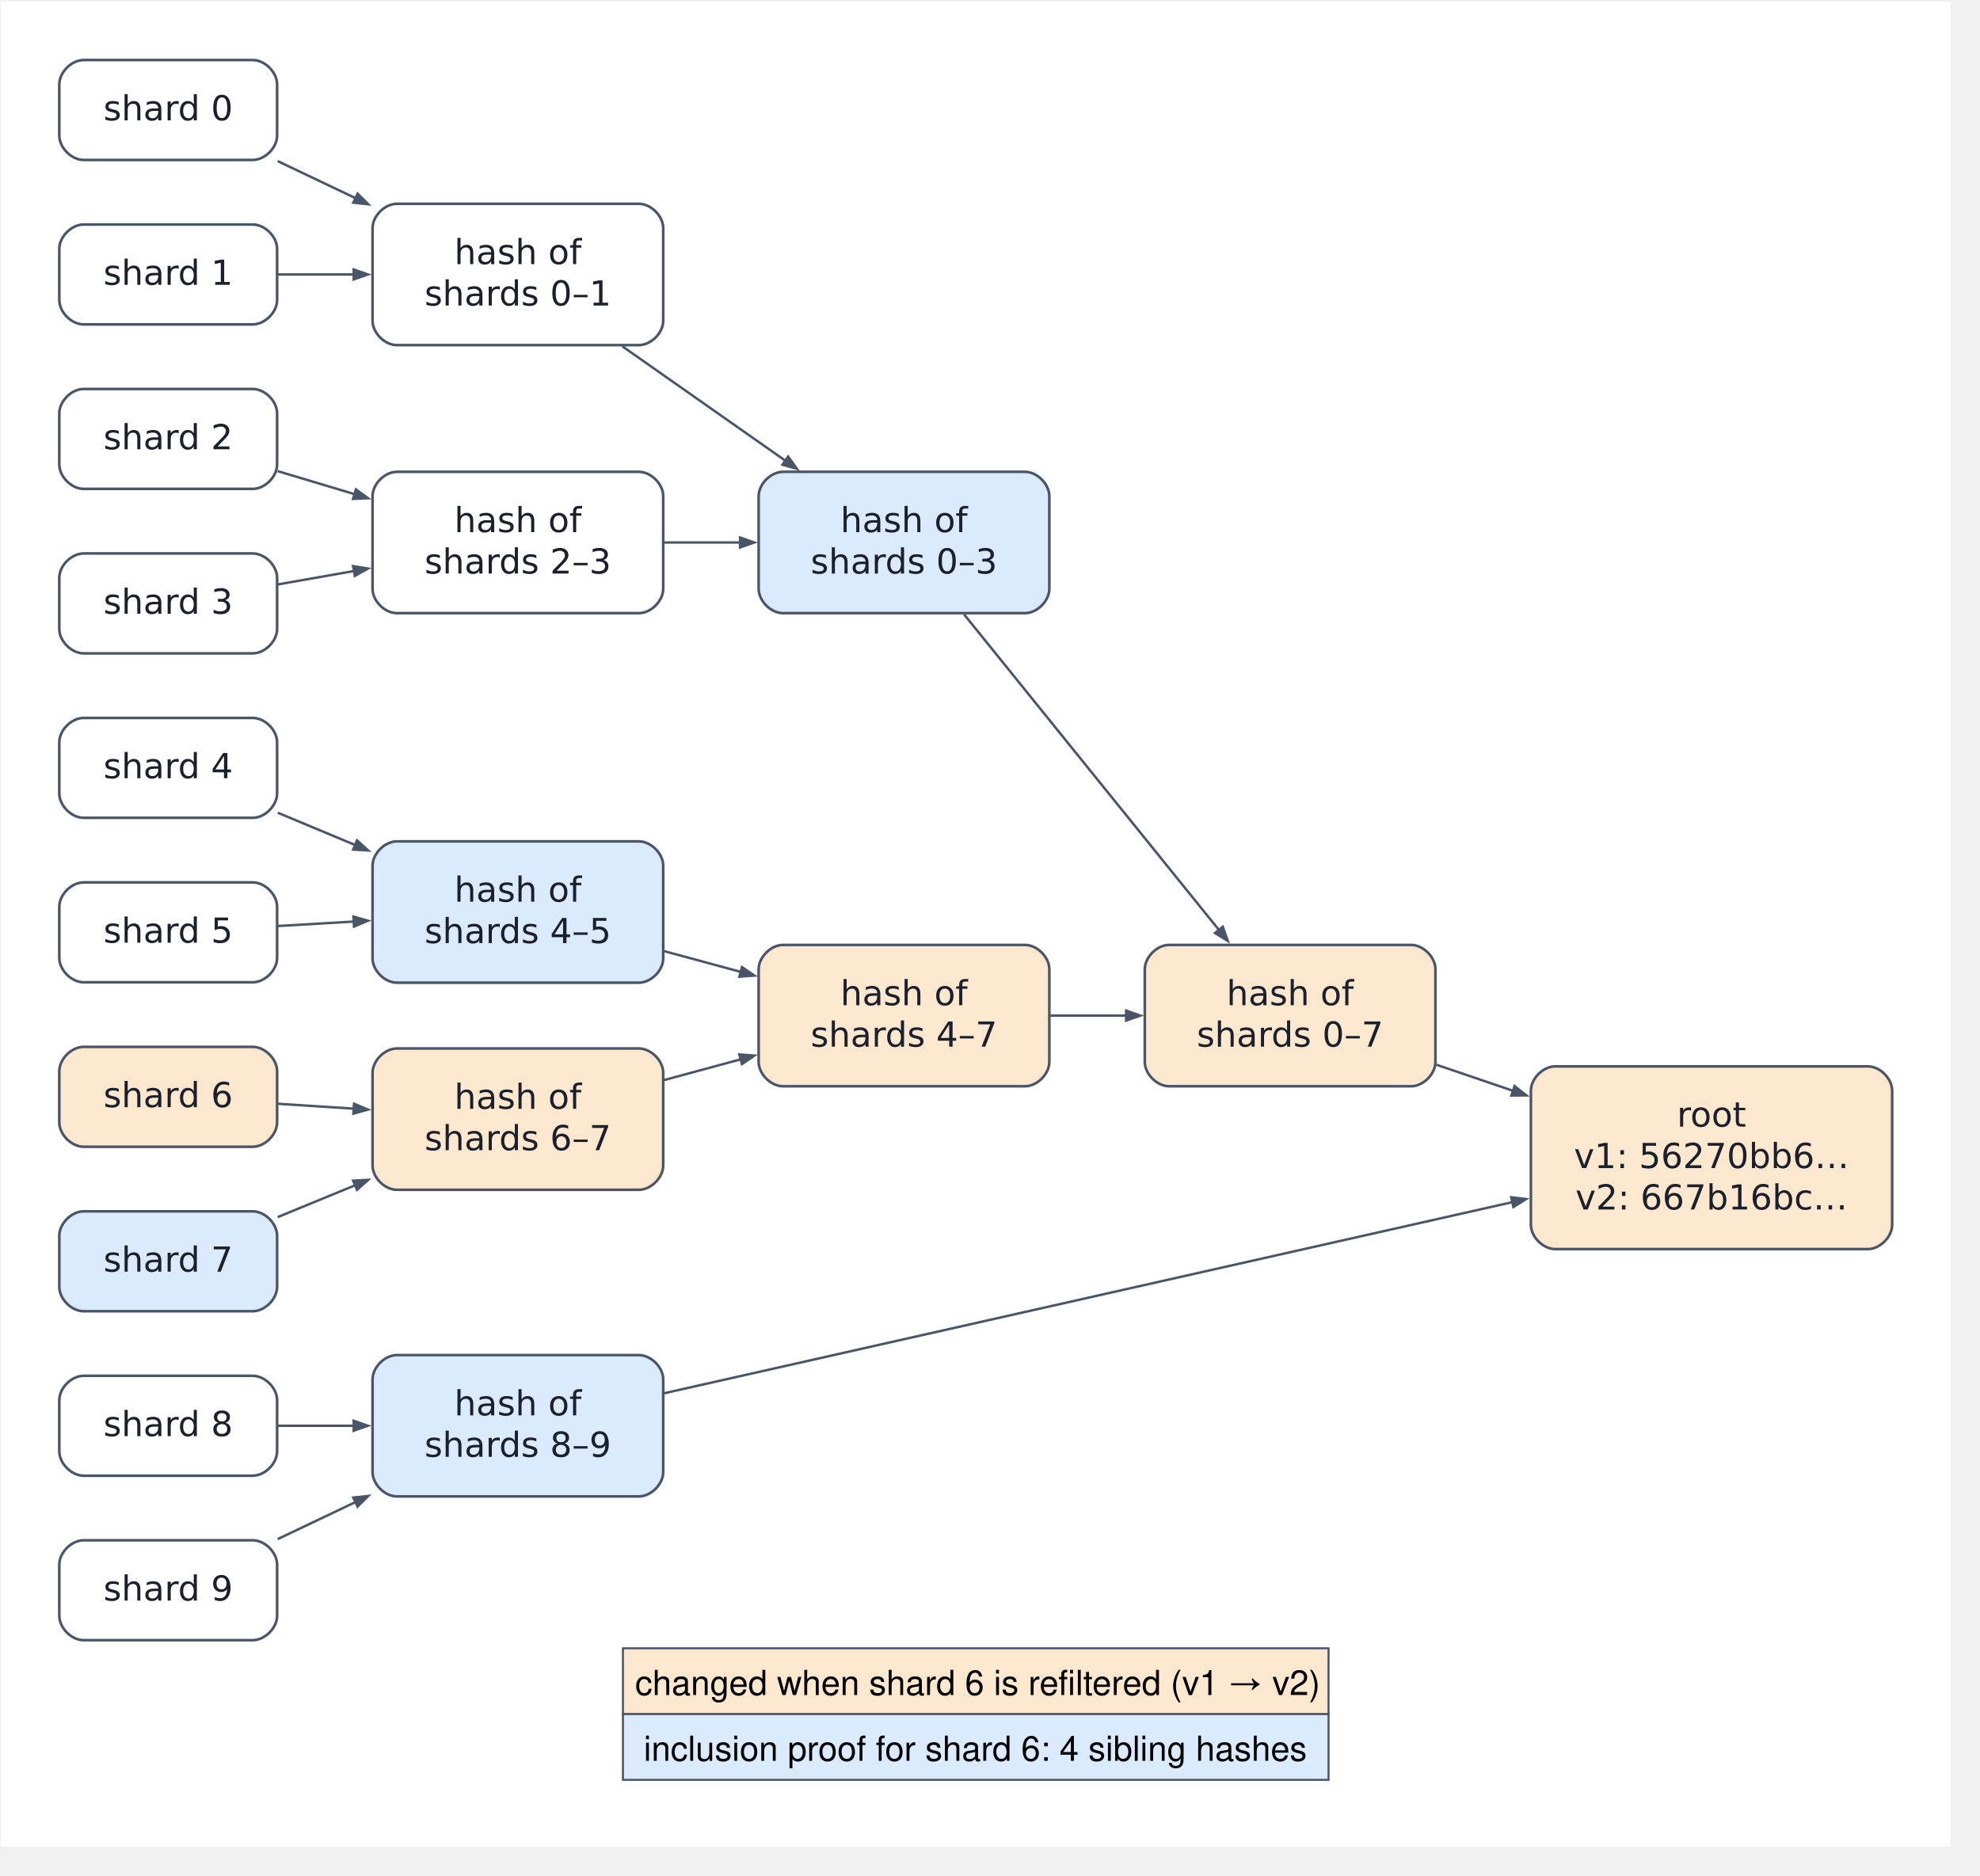
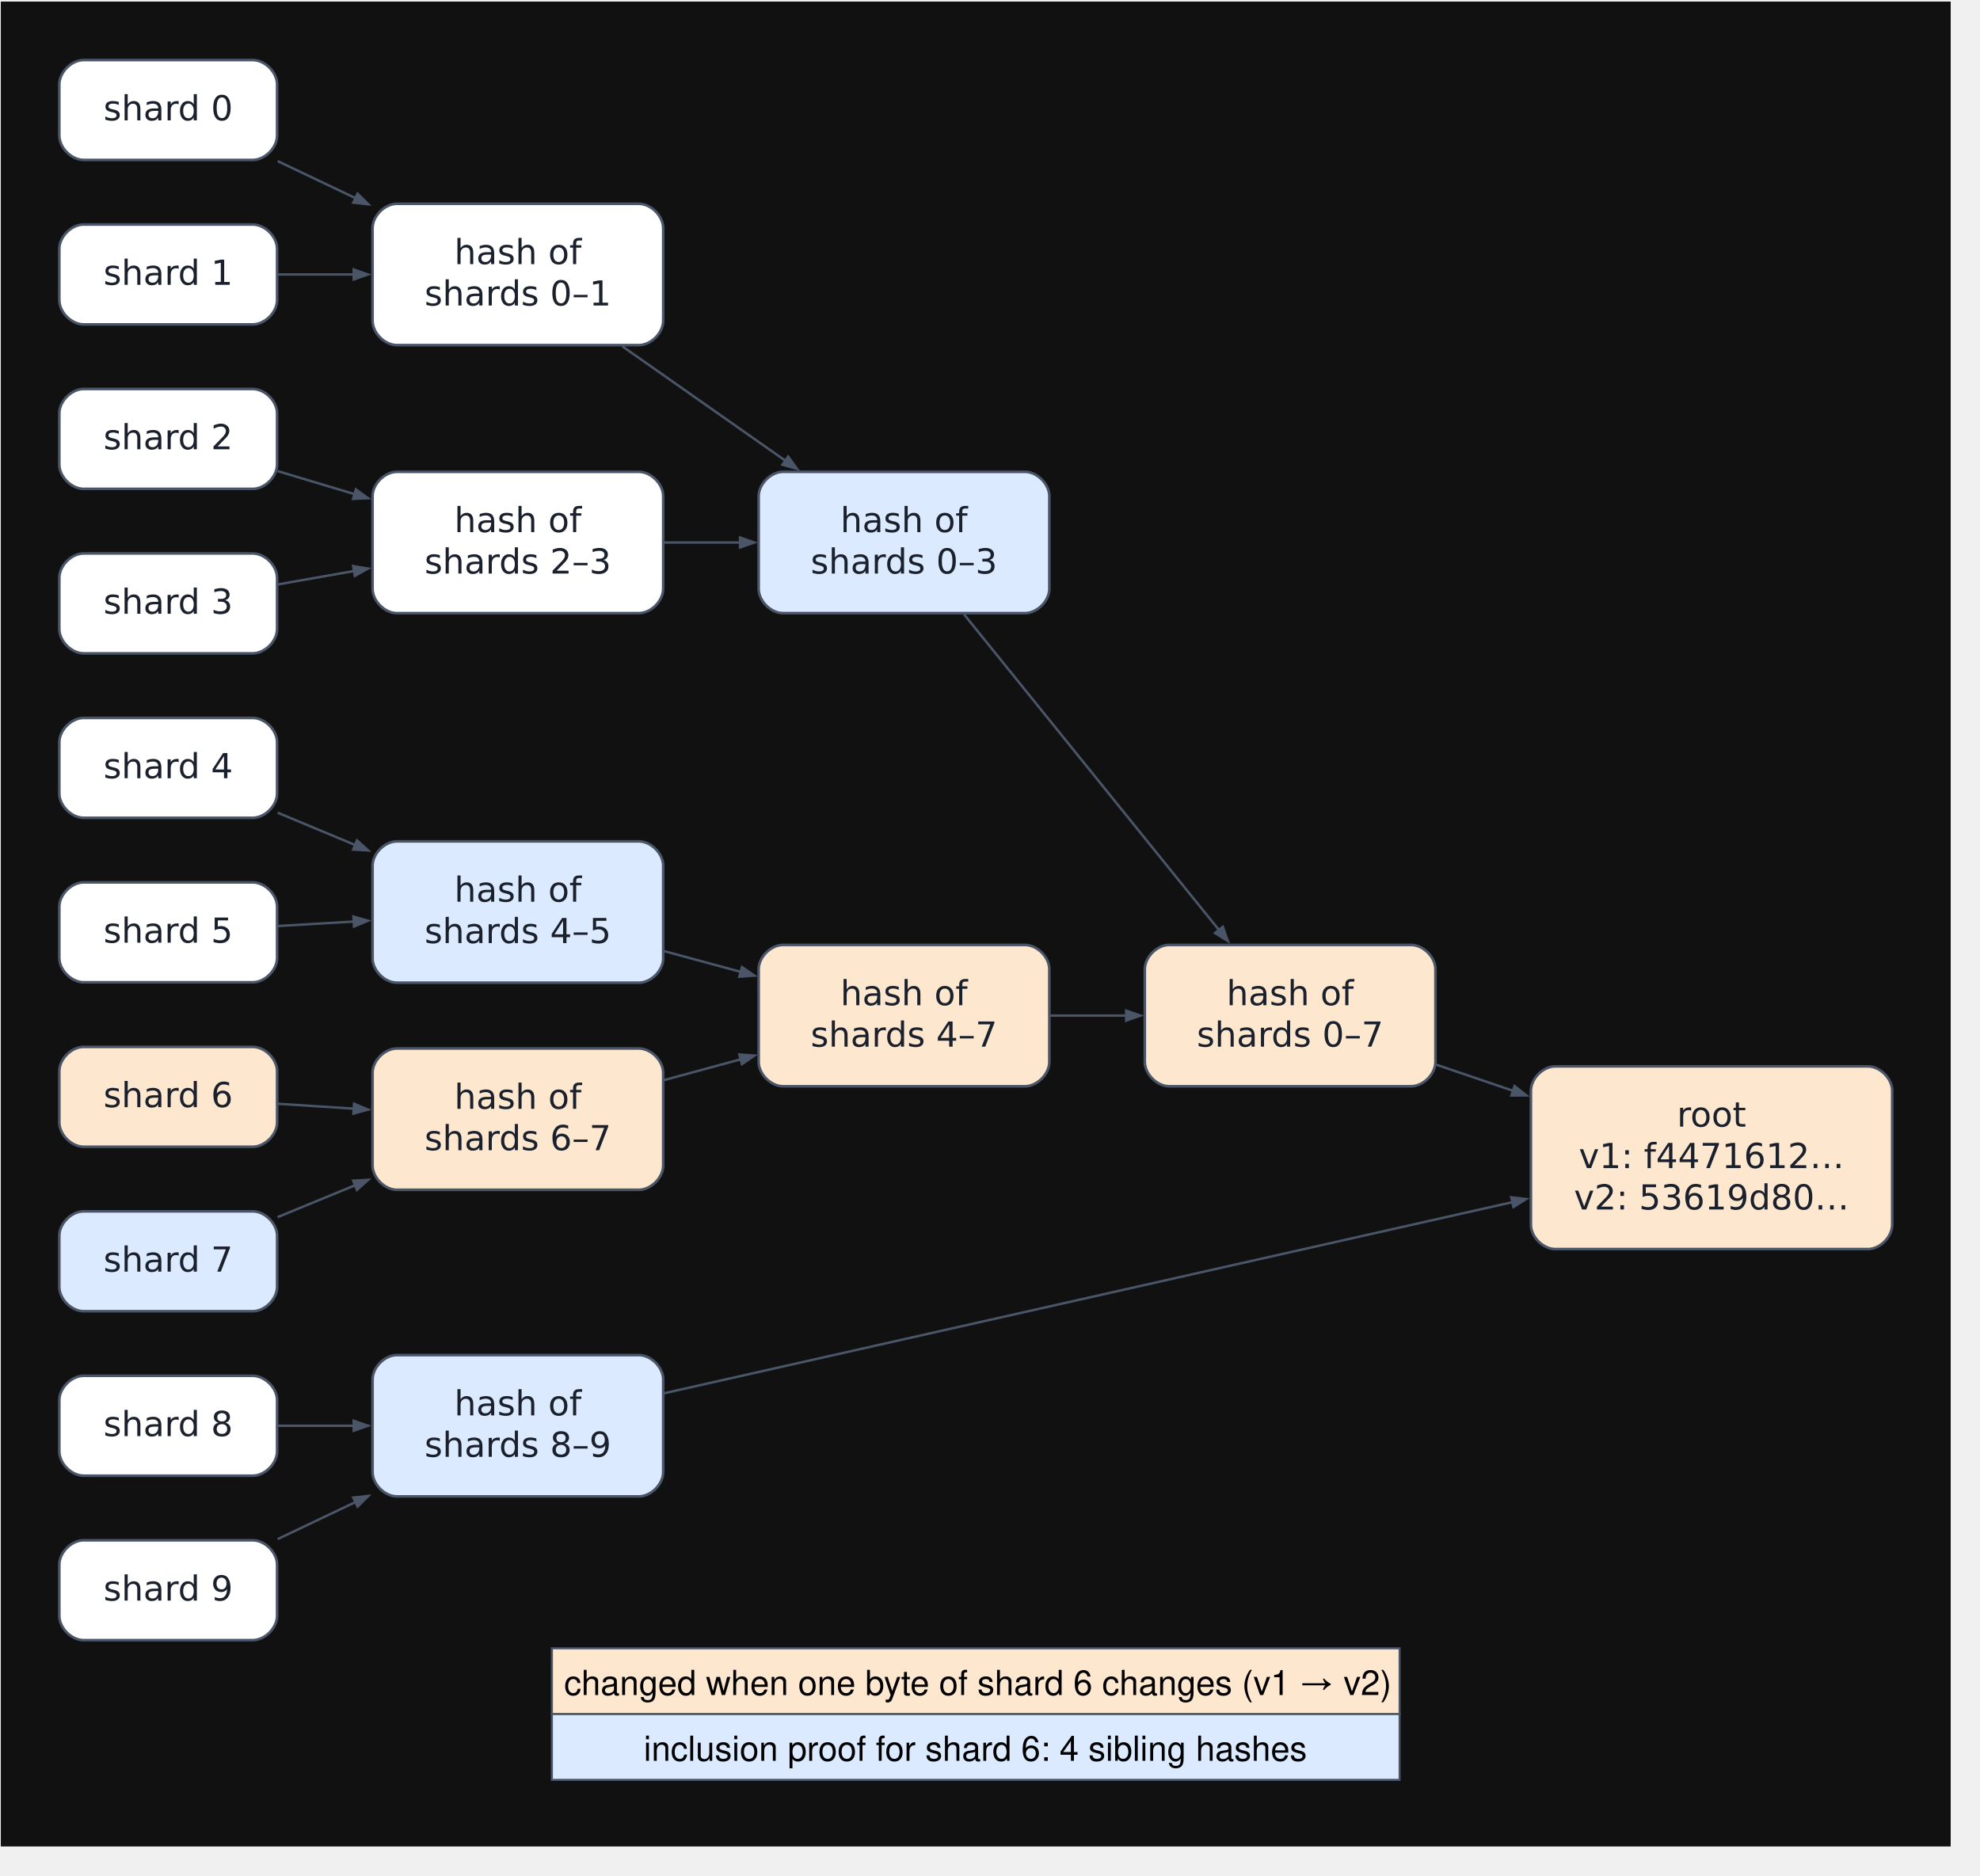
<svg xmlns="http://www.w3.org/2000/svg" width="989" height="937" viewBox="14.00 14.00 975.00 923.00">
  <g id="graph0" class="graph" transform="scale(1 1) rotate(0) translate(43.2 894.2)">
-     <polygon fill="#ffffff" stroke="none" points="-28.8,28.8 -28.8,-879.8 931.34,-879.8 931.34,28.8 -28.8,28.8" />
-     <polygon fill="#fde7cf" stroke="none" points="277.55,-36.4 277.55,-68.8 625,-68.8 625,-36.4 277.55,-36.4" />
-     <polygon fill="none" stroke="#4a5568" points="277.55,-36.4 277.55,-68.8 625,-68.8 625,-36.4 277.55,-36.4" />
-     <text xml:space="preserve" text-anchor="start" x="283.55" y="-45.8" font-family="Helvetica,sans-Serif" font-size="17.00">changed when shard 6 is refiltered (v1 → v2)</text>
-     <polygon fill="#dbeafe" stroke="none" points="277.55,-4 277.55,-36.4 625,-36.4 625,-4 277.55,-4" />
-     <polygon fill="none" stroke="#4a5568" points="277.55,-4 277.55,-36.4 625,-36.4 625,-4 277.55,-4" />
-     <text xml:space="preserve" text-anchor="start" x="287.79" y="-13.4" font-family="Helvetica,sans-Serif" font-size="17.00">inclusion proof for shard 6: 4 sibling hashes</text>
+     <polygon fill="#111111" stroke="none" points="-28.8,28.8 -28.8,-879.8 931.37,-879.8 931.37,28.8 -28.8,28.8" />
+     <polygon fill="#fde7cf" stroke="none" points="242.57,-36.4 242.57,-68.8 660,-68.8 660,-36.4 242.57,-36.4" />
+     <polygon fill="none" stroke="#4a5568" points="242.57,-36.4 242.57,-68.8 660,-68.8 660,-36.4 242.57,-36.4" />
+     <text xml:space="preserve" text-anchor="start" x="248.57" y="-45.8" font-family="Helvetica,sans-Serif" font-size="17.00">changed when one byte of shard 6 changes (v1 → v2)</text>
+     <polygon fill="#dbeafe" stroke="none" points="242.57,-4 242.57,-36.4 660,-36.4 660,-4 242.57,-4" />
+     <polygon fill="none" stroke="#4a5568" points="242.57,-4 242.57,-36.4 660,-36.4 660,-4 242.57,-4" />
+     <text xml:space="preserve" text-anchor="start" x="287.8" y="-13.4" font-family="Helvetica,sans-Serif" font-size="17.00">inclusion proof for shard 6: 4 sibling hashes</text>
    <g id="node1" class="node">
      <path fill="#ffffff" stroke="#4a5568" stroke-width="1.3" d="M95.25,-851C95.25,-851 12,-851 12,-851 6,-851 0,-845 0,-839 0,-839 0,-813.8 0,-813.8 0,-807.8 6,-801.8 12,-801.8 12,-801.8 95.25,-801.8 95.25,-801.8 101.25,-801.8 107.25,-807.8 107.25,-813.8 107.25,-813.8 107.25,-839 107.25,-839 107.25,-845 101.25,-851 95.25,-851" />
      <text xml:space="preserve" text-anchor="middle" x="53.62" y="-821.3" font-family="DejaVu Sans" font-size="17.00" fill="#1a202c">shard 0</text>
    </g>
    <g id="node2" class="node">
      <path fill="#ffffff" stroke="#4a5568" stroke-width="1.3" d="M95.25,-770C95.25,-770 12,-770 12,-770 6,-770 0,-764 0,-758 0,-758 0,-732.8 0,-732.8 0,-726.8 6,-720.8 12,-720.8 12,-720.8 95.25,-720.8 95.25,-720.8 101.25,-720.8 107.25,-726.8 107.25,-732.8 107.25,-732.8 107.25,-758 107.25,-758 107.25,-764 101.25,-770 95.25,-770" />
      <text xml:space="preserve" text-anchor="middle" x="53.62" y="-740.3" font-family="DejaVu Sans" font-size="17.00" fill="#1a202c">shard 1</text>
    </g>
    <g id="node11" class="node">
      <path fill="#ffffff" stroke="#4a5568" stroke-width="1.3" d="M285.38,-780.2C285.38,-780.2 166.25,-780.2 166.25,-780.2 160.25,-780.2 154.25,-774.2 154.25,-768.2 154.25,-768.2 154.25,-722.6 154.25,-722.6 154.25,-716.6 160.25,-710.6 166.25,-710.6 166.25,-710.6 285.38,-710.6 285.38,-710.6 291.38,-710.6 297.38,-716.6 297.38,-722.6 297.38,-722.6 297.38,-768.2 297.38,-768.2 297.38,-774.2 291.38,-780.2 285.38,-780.2" />
      <text xml:space="preserve" text-anchor="middle" x="225.82" y="-750.5" font-family="DejaVu Sans" font-size="17.00" fill="#1a202c">hash of</text>
      <text xml:space="preserve" text-anchor="middle" x="225.82" y="-730.1" font-family="DejaVu Sans" font-size="17.00" fill="#1a202c">shards 0–1</text>
    </g>
    <g id="edge1" class="edge">
      <path fill="none" stroke="#4a5568" stroke-width="1.2" d="M107.54,-801.22C119.78,-795.39 133.05,-789.07 146.13,-782.85" />
      <polygon fill="#4a5568" stroke="#4a5568" stroke-width="1.2" points="146.88,-785.2 152.15,-779.98 144.78,-780.78 146.88,-785.2" />
    </g>
    <g id="node3" class="node">
      <path fill="#ffffff" stroke="#4a5568" stroke-width="1.3" d="M95.25,-689C95.25,-689 12,-689 12,-689 6,-689 0,-683 0,-677 0,-677 0,-651.8 0,-651.8 0,-645.8 6,-639.8 12,-639.8 12,-639.8 95.25,-639.8 95.25,-639.8 101.25,-639.8 107.25,-645.8 107.25,-651.8 107.25,-651.8 107.25,-677 107.25,-677 107.25,-683 101.25,-689 95.25,-689" />
      <text xml:space="preserve" text-anchor="middle" x="53.62" y="-659.3" font-family="DejaVu Sans" font-size="17.00" fill="#1a202c">shard 2</text>
    </g>
    <g id="edge2" class="edge">
      <path fill="none" stroke="#4a5568" stroke-width="1.2" d="M107.54,-745.4C119.43,-745.4 132.31,-745.4 145.03,-745.4" />
      <polygon fill="#4a5568" stroke="#4a5568" stroke-width="1.2" points="144.97,-747.85 151.97,-745.4 144.97,-742.95 144.97,-747.85" />
    </g>
    <g id="node4" class="node">
      <path fill="#ffffff" stroke="#4a5568" stroke-width="1.3" d="M95.25,-608C95.25,-608 12,-608 12,-608 6,-608 0,-602 0,-596 0,-596 0,-570.8 0,-570.8 0,-564.8 6,-558.8 12,-558.8 12,-558.8 95.25,-558.8 95.25,-558.8 101.25,-558.8 107.25,-564.8 107.25,-570.8 107.25,-570.8 107.25,-596 107.25,-596 107.25,-602 101.25,-608 95.25,-608" />
      <text xml:space="preserve" text-anchor="middle" x="53.62" y="-578.3" font-family="DejaVu Sans" font-size="17.00" fill="#1a202c">shard 3</text>
    </g>
    <g id="node12" class="node">
      <path fill="#ffffff" stroke="#4a5568" stroke-width="1.3" d="M285.38,-648.2C285.38,-648.2 166.25,-648.2 166.25,-648.2 160.25,-648.2 154.25,-642.2 154.25,-636.2 154.25,-636.2 154.25,-590.6 154.25,-590.6 154.25,-584.6 160.25,-578.6 166.25,-578.6 166.25,-578.6 285.38,-578.6 285.38,-578.6 291.38,-578.6 297.38,-584.6 297.38,-590.6 297.38,-590.6 297.38,-636.2 297.38,-636.2 297.38,-642.2 291.38,-648.2 285.38,-648.2" />
      <text xml:space="preserve" text-anchor="middle" x="225.82" y="-618.5" font-family="DejaVu Sans" font-size="17.00" fill="#1a202c">hash of</text>
      <text xml:space="preserve" text-anchor="middle" x="225.82" y="-598.1" font-family="DejaVu Sans" font-size="17.00" fill="#1a202c">shards 2–3</text>
    </g>
    <g id="edge3" class="edge">
      <path fill="none" stroke="#4a5568" stroke-width="1.2" d="M107.54,-648.54C119.55,-644.94 132.56,-641.05 145.39,-637.2" />
      <polygon fill="#4a5568" stroke="#4a5568" stroke-width="1.2" points="146.05,-639.56 152.05,-635.2 144.64,-634.87 146.05,-639.56" />
    </g>
    <g id="node5" class="node">
      <path fill="#ffffff" stroke="#4a5568" stroke-width="1.3" d="M95.25,-527C95.25,-527 12,-527 12,-527 6,-527 0,-521 0,-515 0,-515 0,-489.8 0,-489.8 0,-483.8 6,-477.8 12,-477.8 12,-477.8 95.25,-477.8 95.25,-477.8 101.25,-477.8 107.25,-483.8 107.25,-489.8 107.25,-489.8 107.25,-515 107.25,-515 107.25,-521 101.25,-527 95.25,-527" />
      <text xml:space="preserve" text-anchor="middle" x="53.62" y="-497.3" font-family="DejaVu Sans" font-size="17.00" fill="#1a202c">shard 4</text>
    </g>
    <g id="edge4" class="edge">
      <path fill="none" stroke="#4a5568" stroke-width="1.2" d="M107.54,-592.73C119.55,-594.84 132.56,-597.14 145.39,-599.4" />
      <polygon fill="#4a5568" stroke="#4a5568" stroke-width="1.2" points="144.68,-601.76 152,-600.56 145.53,-596.94 144.68,-601.76" />
    </g>
    <g id="node6" class="node">
      <path fill="#ffffff" stroke="#4a5568" stroke-width="1.3" d="M95.25,-446C95.25,-446 12,-446 12,-446 6,-446 0,-440 0,-434 0,-434 0,-408.8 0,-408.8 0,-402.8 6,-396.8 12,-396.8 12,-396.8 95.25,-396.8 95.25,-396.8 101.25,-396.8 107.25,-402.8 107.25,-408.8 107.25,-408.8 107.25,-434 107.25,-434 107.25,-440 101.25,-446 95.25,-446" />
      <text xml:space="preserve" text-anchor="middle" x="53.62" y="-416.3" font-family="DejaVu Sans" font-size="17.00" fill="#1a202c">shard 5</text>
    </g>
    <g id="node13" class="node">
      <path fill="#dbeafe" stroke="#4a5568" stroke-width="1.3" d="M285.38,-466.2C285.38,-466.2 166.25,-466.2 166.25,-466.2 160.25,-466.2 154.25,-460.2 154.25,-454.2 154.25,-454.2 154.25,-408.6 154.25,-408.6 154.25,-402.6 160.25,-396.6 166.25,-396.6 166.25,-396.6 285.38,-396.6 285.38,-396.6 291.38,-396.6 297.38,-402.6 297.38,-408.6 297.38,-408.6 297.38,-454.2 297.38,-454.2 297.38,-460.2 291.38,-466.2 285.38,-466.2" />
      <text xml:space="preserve" text-anchor="middle" x="225.82" y="-436.5" font-family="DejaVu Sans" font-size="17.00" fill="#1a202c">hash of</text>
      <text xml:space="preserve" text-anchor="middle" x="225.82" y="-416.1" font-family="DejaVu Sans" font-size="17.00" fill="#1a202c">shards 4–5</text>
    </g>
    <g id="edge5" class="edge">
      <path fill="none" stroke="#4a5568" stroke-width="1.2" d="M107.54,-480.32C119.66,-475.27 132.8,-469.78 145.76,-464.38" />
      <polygon fill="#4a5568" stroke="#4a5568" stroke-width="1.2" points="146.6,-466.69 152.11,-461.73 144.71,-462.16 146.6,-466.69" />
    </g>
    <g id="node7" class="node">
      <path fill="#fde7cf" stroke="#4a5568" stroke-width="1.3" d="M95.25,-365C95.25,-365 12,-365 12,-365 6,-365 0,-359 0,-353 0,-353 0,-327.8 0,-327.8 0,-321.8 6,-315.8 12,-315.8 12,-315.8 95.25,-315.8 95.25,-315.8 101.25,-315.8 107.25,-321.8 107.25,-327.8 107.25,-327.8 107.25,-353 107.25,-353 107.25,-359 101.25,-365 95.25,-365" />
      <text xml:space="preserve" text-anchor="middle" x="53.62" y="-335.3" font-family="DejaVu Sans" font-size="17.00" fill="#1a202c">shard 6</text>
    </g>
    <g id="edge6" class="edge">
      <path fill="none" stroke="#4a5568" stroke-width="1.2" d="M107.54,-424.51C119.43,-425.21 132.31,-425.96 145.03,-426.71" />
      <polygon fill="#4a5568" stroke="#4a5568" stroke-width="1.2" points="144.85,-429.16 151.98,-427.12 145.13,-424.26 144.85,-429.16" />
    </g>
    <g id="node8" class="node">
      <path fill="#dbeafe" stroke="#4a5568" stroke-width="1.3" d="M95.25,-284C95.25,-284 12,-284 12,-284 6,-284 0,-278 0,-272 0,-272 0,-246.8 0,-246.8 0,-240.8 6,-234.8 12,-234.8 12,-234.8 95.25,-234.8 95.25,-234.8 101.25,-234.8 107.25,-240.8 107.25,-246.8 107.25,-246.8 107.25,-272 107.25,-272 107.25,-278 101.25,-284 95.25,-284" />
      <text xml:space="preserve" text-anchor="middle" x="53.62" y="-254.3" font-family="DejaVu Sans" font-size="17.00" fill="#1a202c">shard 7</text>
    </g>
    <g id="node14" class="node">
      <path fill="#fde7cf" stroke="#4a5568" stroke-width="1.3" d="M285.38,-364.2C285.38,-364.2 166.25,-364.2 166.25,-364.2 160.25,-364.2 154.25,-358.2 154.25,-352.2 154.25,-352.2 154.25,-306.6 154.25,-306.6 154.25,-300.6 160.25,-294.6 166.25,-294.6 166.25,-294.6 285.38,-294.6 285.38,-294.6 291.38,-294.6 297.38,-300.6 297.38,-306.6 297.38,-306.6 297.38,-352.2 297.38,-352.2 297.38,-358.2 291.38,-364.2 285.38,-364.2" />
      <text xml:space="preserve" text-anchor="middle" x="225.82" y="-334.5" font-family="DejaVu Sans" font-size="17.00" fill="#1a202c">hash of</text>
      <text xml:space="preserve" text-anchor="middle" x="225.82" y="-314.1" font-family="DejaVu Sans" font-size="17.00" fill="#1a202c">shards 6–7</text>
    </g>
    <g id="edge7" class="edge">
      <path fill="none" stroke="#4a5568" stroke-width="1.2" d="M107.54,-336.98C119.43,-336.21 132.31,-335.38 145.03,-334.56" />
      <polygon fill="#4a5568" stroke="#4a5568" stroke-width="1.2" points="145.15,-337 151.98,-334.11 144.83,-332.11 145.15,-337" />
    </g>
    <g id="node9" class="node">
      <path fill="#ffffff" stroke="#4a5568" stroke-width="1.3" d="M95.25,-203C95.25,-203 12,-203 12,-203 6,-203 0,-197 0,-191 0,-191 0,-165.8 0,-165.8 0,-159.8 6,-153.8 12,-153.8 12,-153.8 95.25,-153.8 95.25,-153.8 101.25,-153.8 107.25,-159.8 107.25,-165.8 107.25,-165.8 107.25,-191 107.25,-191 107.25,-197 101.25,-203 95.25,-203" />
      <text xml:space="preserve" text-anchor="middle" x="53.62" y="-173.3" font-family="DejaVu Sans" font-size="17.00" fill="#1a202c">shard 8</text>
    </g>
    <g id="edge8" class="edge">
      <path fill="none" stroke="#4a5568" stroke-width="1.2" d="M107.54,-281.16C119.66,-286.15 132.8,-291.56 145.76,-296.88" />
      <polygon fill="#4a5568" stroke="#4a5568" stroke-width="1.2" points="144.71,-299.1 152.11,-299.5 146.57,-294.57 144.71,-299.1" />
    </g>
    <g id="node10" class="node">
      <path fill="#ffffff" stroke="#4a5568" stroke-width="1.3" d="M95.25,-122C95.25,-122 12,-122 12,-122 6,-122 0,-116 0,-110 0,-110 0,-84.8 0,-84.8 0,-78.8 6,-72.8 12,-72.8 12,-72.8 95.25,-72.8 95.25,-72.8 101.25,-72.8 107.25,-78.8 107.25,-84.8 107.25,-84.8 107.25,-110 107.25,-110 107.25,-116 101.25,-122 95.25,-122" />
      <text xml:space="preserve" text-anchor="middle" x="53.62" y="-92.3" font-family="DejaVu Sans" font-size="17.00" fill="#1a202c">shard 9</text>
    </g>
    <g id="node15" class="node">
      <path fill="#dbeafe" stroke="#4a5568" stroke-width="1.3" d="M285.38,-213.2C285.38,-213.2 166.25,-213.2 166.25,-213.2 160.25,-213.2 154.25,-207.2 154.25,-201.2 154.25,-201.2 154.25,-155.6 154.25,-155.6 154.25,-149.6 160.25,-143.6 166.25,-143.6 166.25,-143.6 285.38,-143.6 285.38,-143.6 291.38,-143.6 297.38,-149.6 297.38,-155.6 297.38,-155.6 297.38,-201.2 297.38,-201.2 297.38,-207.2 291.38,-213.2 285.38,-213.2" />
      <text xml:space="preserve" text-anchor="middle" x="225.82" y="-183.5" font-family="DejaVu Sans" font-size="17.00" fill="#1a202c">hash of</text>
      <text xml:space="preserve" text-anchor="middle" x="225.82" y="-163.1" font-family="DejaVu Sans" font-size="17.00" fill="#1a202c">shards 8–9</text>
    </g>
    <g id="edge9" class="edge">
      <path fill="none" stroke="#4a5568" stroke-width="1.2" d="M107.54,-178.4C119.43,-178.4 132.31,-178.4 145.03,-178.4" />
      <polygon fill="#4a5568" stroke="#4a5568" stroke-width="1.2" points="144.97,-180.85 151.97,-178.4 144.97,-175.95 144.97,-180.85" />
    </g>
    <g id="edge10" class="edge">
      <path fill="none" stroke="#4a5568" stroke-width="1.2" d="M107.54,-122.58C119.78,-128.41 133.05,-134.73 146.13,-140.95" />
      <polygon fill="#4a5568" stroke="#4a5568" stroke-width="1.2" points="144.78,-143.02 152.15,-143.82 146.88,-138.6 144.78,-143.02" />
    </g>
    <g id="node16" class="node">
      <path fill="#dbeafe" stroke="#4a5568" stroke-width="1.3" d="M475.52,-648.2C475.52,-648.2 356.38,-648.2 356.38,-648.2 350.38,-648.2 344.38,-642.2 344.38,-636.2 344.38,-636.2 344.38,-590.6 344.38,-590.6 344.38,-584.6 350.38,-578.6 356.38,-578.6 356.38,-578.6 475.52,-578.6 475.52,-578.6 481.52,-578.6 487.52,-584.6 487.52,-590.6 487.52,-590.6 487.52,-636.2 487.52,-636.2 487.52,-642.2 481.52,-648.2 475.52,-648.2" />
      <text xml:space="preserve" text-anchor="middle" x="415.95" y="-618.5" font-family="DejaVu Sans" font-size="17.00" fill="#1a202c">hash of</text>
      <text xml:space="preserve" text-anchor="middle" x="415.95" y="-598.1" font-family="DejaVu Sans" font-size="17.00" fill="#1a202c">shards 0–3</text>
    </g>
    <g id="edge11" class="edge">
      <path fill="none" stroke="#4a5568" stroke-width="1.2" d="M277.23,-710.03C302,-692.65 331.97,-671.62 357.61,-653.63" />
      <polygon fill="#4a5568" stroke="#4a5568" stroke-width="1.2" points="358.91,-655.71 363.23,-649.69 356.1,-651.7 358.91,-655.71" />
    </g>
    <g id="edge12" class="edge">
      <path fill="none" stroke="#4a5568" stroke-width="1.2" d="M297.94,-613.4C310.2,-613.4 323.01,-613.4 335.47,-613.4" />
      <polygon fill="#4a5568" stroke="#4a5568" stroke-width="1.2" points="335.22,-615.85 342.22,-613.4 335.22,-610.95 335.22,-615.85" />
    </g>
    <g id="node17" class="node">
      <path fill="#fde7cf" stroke="#4a5568" stroke-width="1.3" d="M475.52,-415.2C475.52,-415.2 356.38,-415.2 356.38,-415.2 350.38,-415.2 344.38,-409.2 344.38,-403.2 344.38,-403.2 344.38,-357.6 344.38,-357.6 344.38,-351.6 350.38,-345.6 356.38,-345.6 356.38,-345.6 475.52,-345.6 475.52,-345.6 481.52,-345.6 487.52,-351.6 487.52,-357.6 487.52,-357.6 487.52,-403.2 487.52,-403.2 487.52,-409.2 481.52,-415.2 475.52,-415.2" />
      <text xml:space="preserve" text-anchor="middle" x="415.95" y="-385.5" font-family="DejaVu Sans" font-size="17.00" fill="#1a202c">hash of</text>
      <text xml:space="preserve" text-anchor="middle" x="415.95" y="-365.1" font-family="DejaVu Sans" font-size="17.00" fill="#1a202c">shards 4–7</text>
    </g>
    <g id="edge13" class="edge">
      <path fill="none" stroke="#4a5568" stroke-width="1.2" d="M297.94,-412.12C310.32,-408.76 323.26,-405.26 335.83,-401.85" />
      <polygon fill="#4a5568" stroke="#4a5568" stroke-width="1.2" points="336.17,-404.29 342.28,-400.1 334.88,-399.57 336.17,-404.29" />
    </g>
    <g id="edge14" class="edge">
      <path fill="none" stroke="#4a5568" stroke-width="1.2" d="M297.94,-348.68C310.32,-352.04 323.26,-355.54 335.83,-358.95" />
      <polygon fill="#4a5568" stroke="#4a5568" stroke-width="1.2" points="334.88,-361.23 342.28,-360.7 336.17,-356.51 334.88,-361.23" />
    </g>
    <g id="node19" class="node">
-       <path fill="#fde7cf" stroke="#4a5568" stroke-width="1.3" d="M890.54,-355.4C890.54,-355.4 736.65,-355.4 736.65,-355.4 730.65,-355.4 724.65,-349.4 724.65,-343.4 724.65,-343.4 724.65,-277.4 724.65,-277.4 724.65,-271.4 730.65,-265.4 736.65,-265.4 736.65,-265.4 890.54,-265.4 890.54,-265.4 896.54,-265.4 902.54,-271.4 902.54,-277.4 902.54,-277.4 902.54,-343.4 902.54,-343.4 902.54,-349.4 896.54,-355.4 890.54,-355.4" />
-       <text xml:space="preserve" text-anchor="middle" x="813.6" y="-325.7" font-family="DejaVu Sans" font-size="17.00" fill="#1a202c">root</text>
-       <text xml:space="preserve" text-anchor="middle" x="813.6" y="-305.3" font-family="DejaVu Sans" font-size="17.00" fill="#1a202c">v1: 56270bb6…</text>
-       <text xml:space="preserve" text-anchor="middle" x="813.6" y="-284.9" font-family="DejaVu Sans" font-size="17.00" fill="#1a202c">v2: 667b16bc…</text>
+       <path fill="#fde7cf" stroke="#4a5568" stroke-width="1.3" d="M890.57,-355.4C890.57,-355.4 736.65,-355.4 736.65,-355.4 730.65,-355.4 724.65,-349.4 724.65,-343.4 724.65,-343.4 724.65,-277.4 724.65,-277.4 724.65,-271.4 730.65,-265.4 736.65,-265.4 736.65,-265.4 890.57,-265.4 890.57,-265.4 896.57,-265.4 902.57,-271.4 902.57,-277.4 902.57,-277.4 902.57,-343.4 902.57,-343.4 902.57,-349.4 896.57,-355.4 890.57,-355.4" />
+       <text xml:space="preserve" text-anchor="middle" x="813.61" y="-325.7" font-family="DejaVu Sans" font-size="17.00" fill="#1a202c">root</text>
+       <text xml:space="preserve" text-anchor="middle" x="813.61" y="-305.3" font-family="DejaVu Sans" font-size="17.00" fill="#1a202c">v1: f4471612…</text>
+       <text xml:space="preserve" text-anchor="middle" x="813.61" y="-284.9" font-family="DejaVu Sans" font-size="17.00" fill="#1a202c">v2: 53619d80…</text>
    </g>
    <g id="edge18" class="edge">
-       <path fill="none" stroke="#4a5568" stroke-width="1.2" d="M297.77,-194.39C402.32,-217.95 598.09,-262.06 715.77,-288.58" />
-       <polygon fill="#4a5568" stroke="#4a5568" stroke-width="1.2" points="714.97,-290.91 722.33,-290.06 716.04,-286.13 714.97,-290.91" />
+       <path fill="none" stroke="#4a5568" stroke-width="1.2" d="M297.77,-194.39C402.33,-217.95 598.1,-262.06 715.78,-288.58" />
+       <polygon fill="#4a5568" stroke="#4a5568" stroke-width="1.2" points="714.98,-290.91 722.34,-290.06 716.05,-286.13 714.98,-290.91" />
    </g>
    <g id="node18" class="node">
      <path fill="#fde7cf" stroke="#4a5568" stroke-width="1.3" d="M665.65,-415.2C665.65,-415.2 546.52,-415.2 546.52,-415.2 540.52,-415.2 534.52,-409.2 534.52,-403.2 534.52,-403.2 534.52,-357.6 534.52,-357.6 534.52,-351.6 540.52,-345.6 546.52,-345.6 546.52,-345.6 665.65,-345.6 665.65,-345.6 671.65,-345.6 677.65,-351.6 677.65,-357.6 677.65,-357.6 677.65,-403.2 677.65,-403.2 677.65,-409.2 671.65,-415.2 665.65,-415.2" />
      <text xml:space="preserve" text-anchor="middle" x="606.08" y="-385.5" font-family="DejaVu Sans" font-size="17.00" fill="#1a202c">hash of</text>
      <text xml:space="preserve" text-anchor="middle" x="606.08" y="-365.1" font-family="DejaVu Sans" font-size="17.00" fill="#1a202c">shards 0–7</text>
    </g>
    <g id="edge15" class="edge">
      <path fill="none" stroke="#4a5568" stroke-width="1.2" d="M445.52,-578.01C479.25,-536.24 535.29,-466.83 571.19,-422.38" />
      <polygon fill="#4a5568" stroke="#4a5568" stroke-width="1.2" points="572.92,-424.14 575.41,-417.15 569.1,-421.06 572.92,-424.14" />
    </g>
    <g id="edge16" class="edge">
      <path fill="none" stroke="#4a5568" stroke-width="1.2" d="M488.07,-380.4C500.33,-380.4 513.15,-380.4 525.61,-380.4" />
      <polygon fill="#4a5568" stroke="#4a5568" stroke-width="1.2" points="525.35,-382.85 532.35,-380.4 525.35,-377.95 525.35,-382.85" />
    </g>
    <g id="edge17" class="edge">
-       <path fill="none" stroke="#4a5568" stroke-width="1.2" d="M678.1,-356.21C690.28,-352.06 703.12,-347.69 715.84,-343.36" />
-       <polygon fill="#4a5568" stroke="#4a5568" stroke-width="1.2" points="716.62,-345.68 722.45,-341.1 715.04,-341.04 716.62,-345.68" />
+       <path fill="none" stroke="#4a5568" stroke-width="1.2" d="M678.1,-356.21C690.28,-352.06 703.13,-347.69 715.85,-343.36" />
+       <polygon fill="#4a5568" stroke="#4a5568" stroke-width="1.2" points="716.62,-345.68 722.46,-341.1 715.04,-341.04 716.62,-345.68" />
    </g>
  </g>
</svg>
